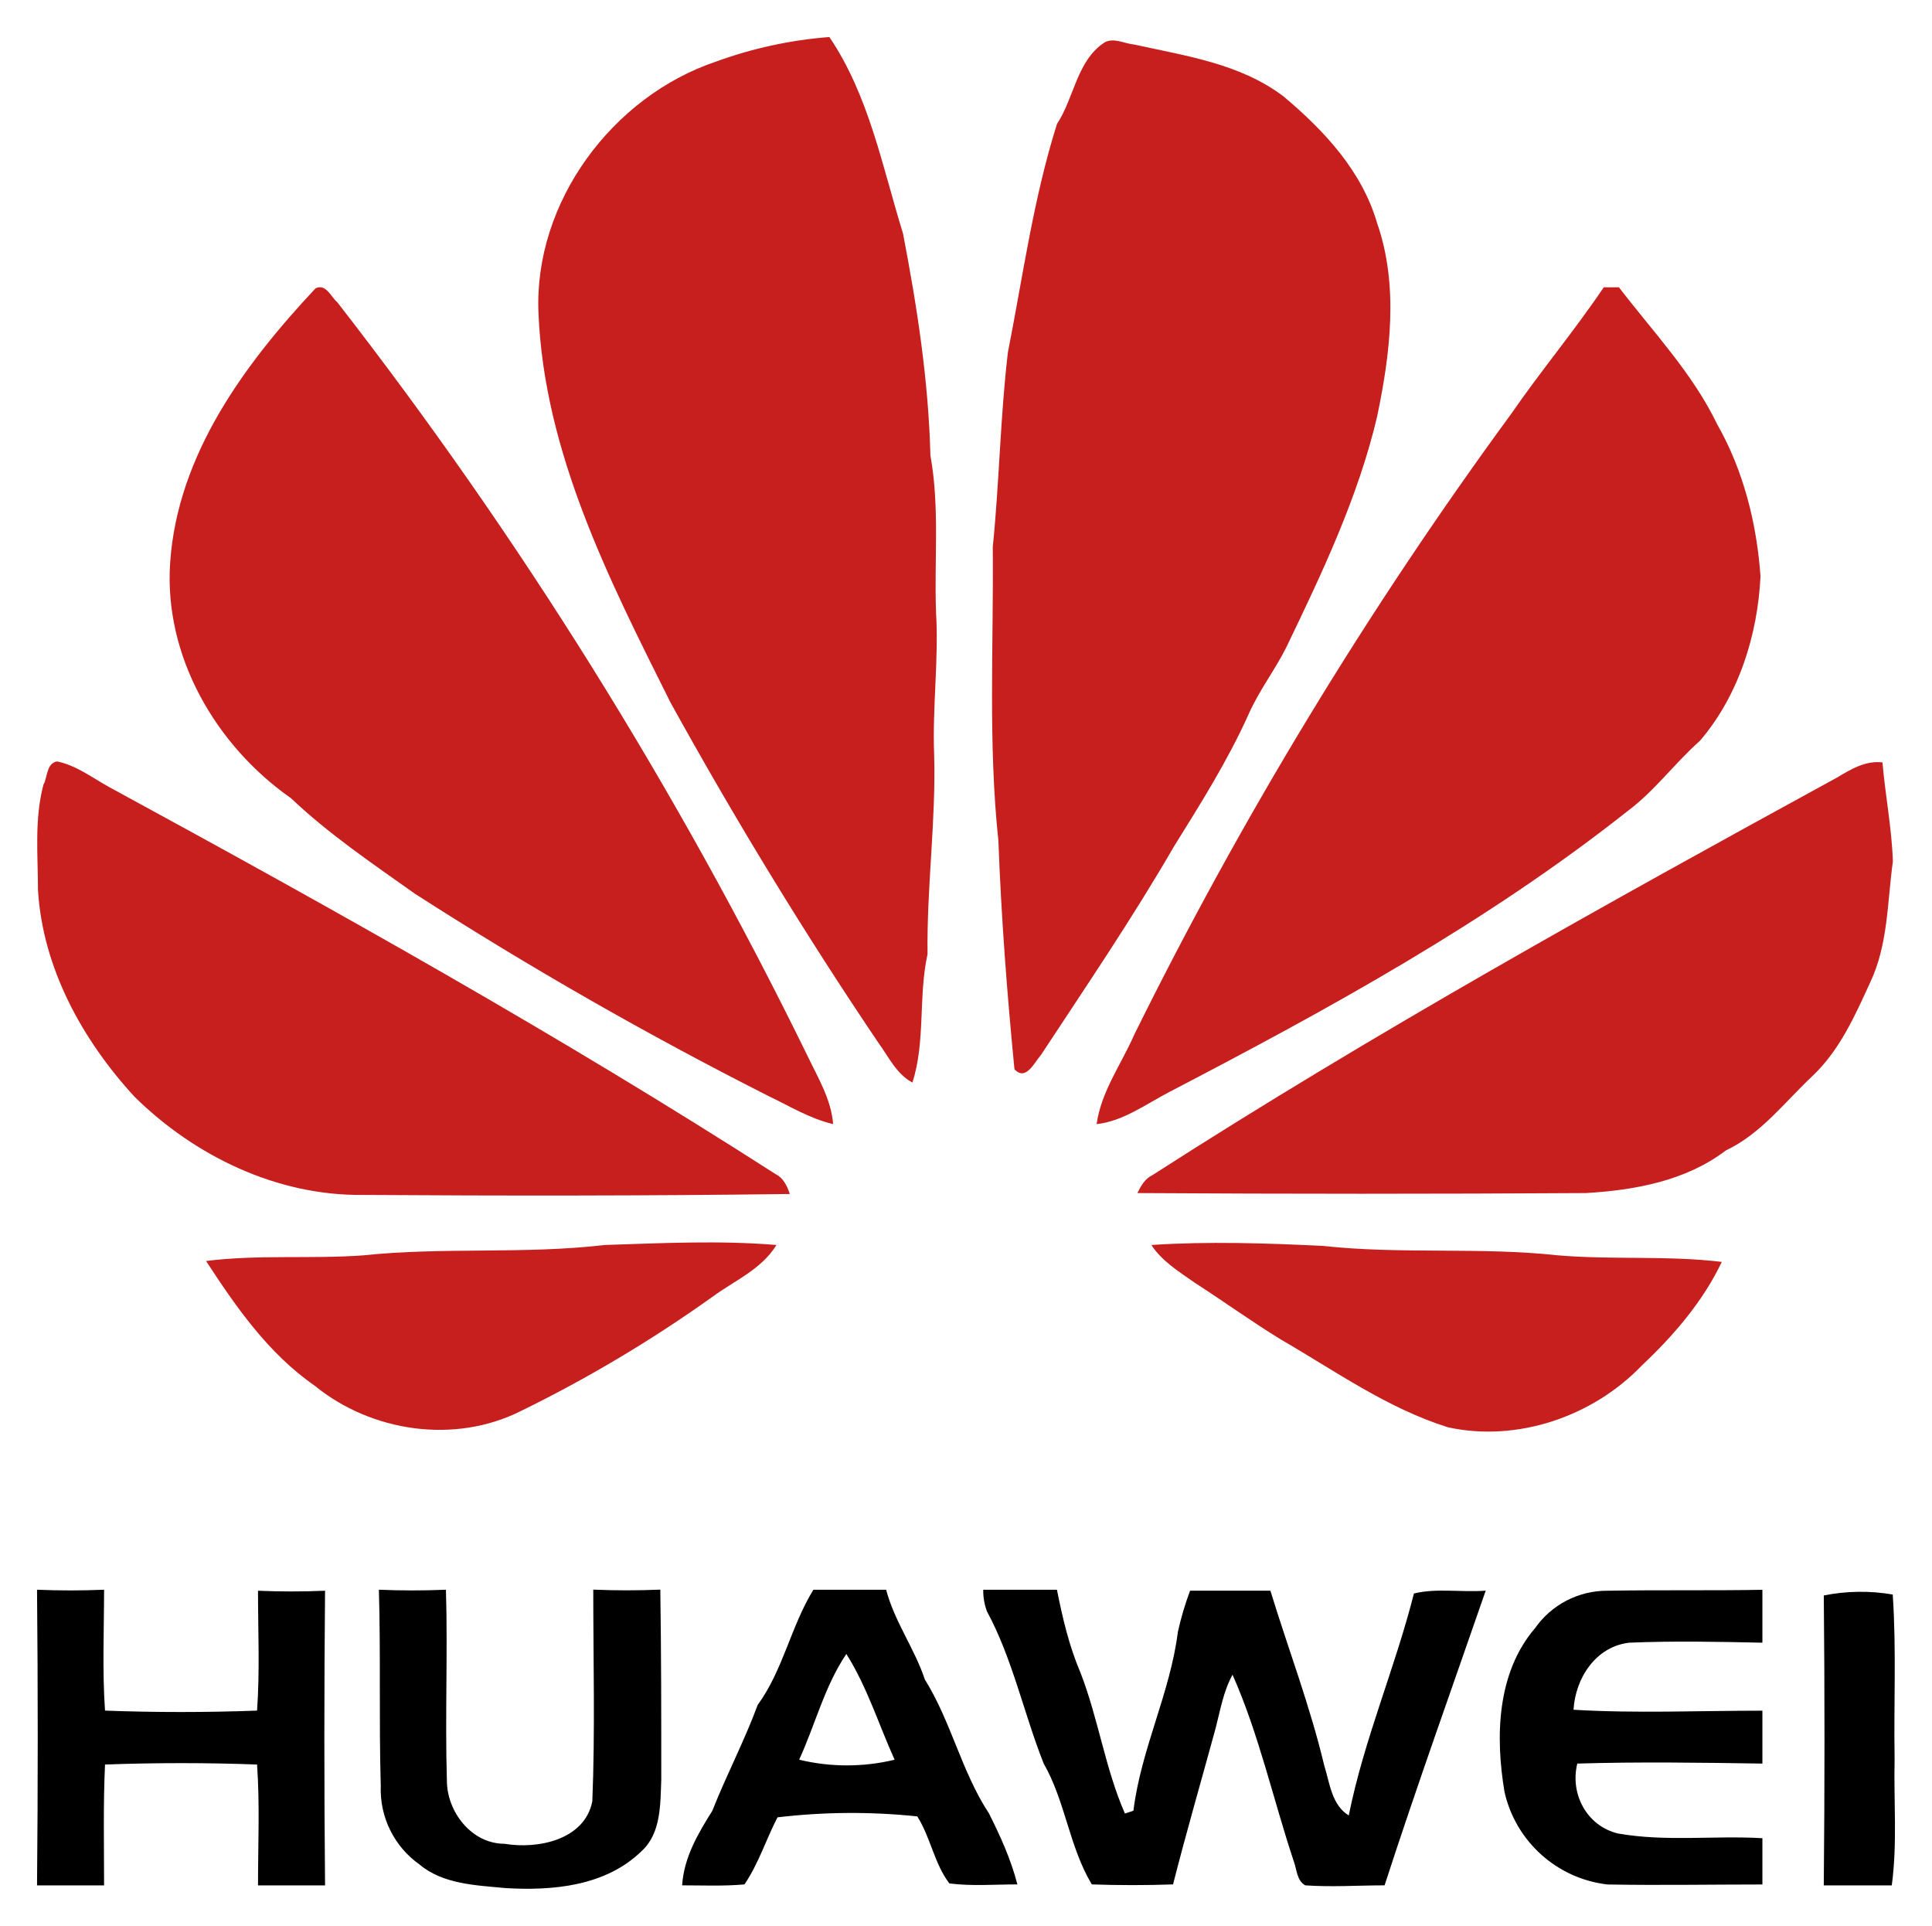
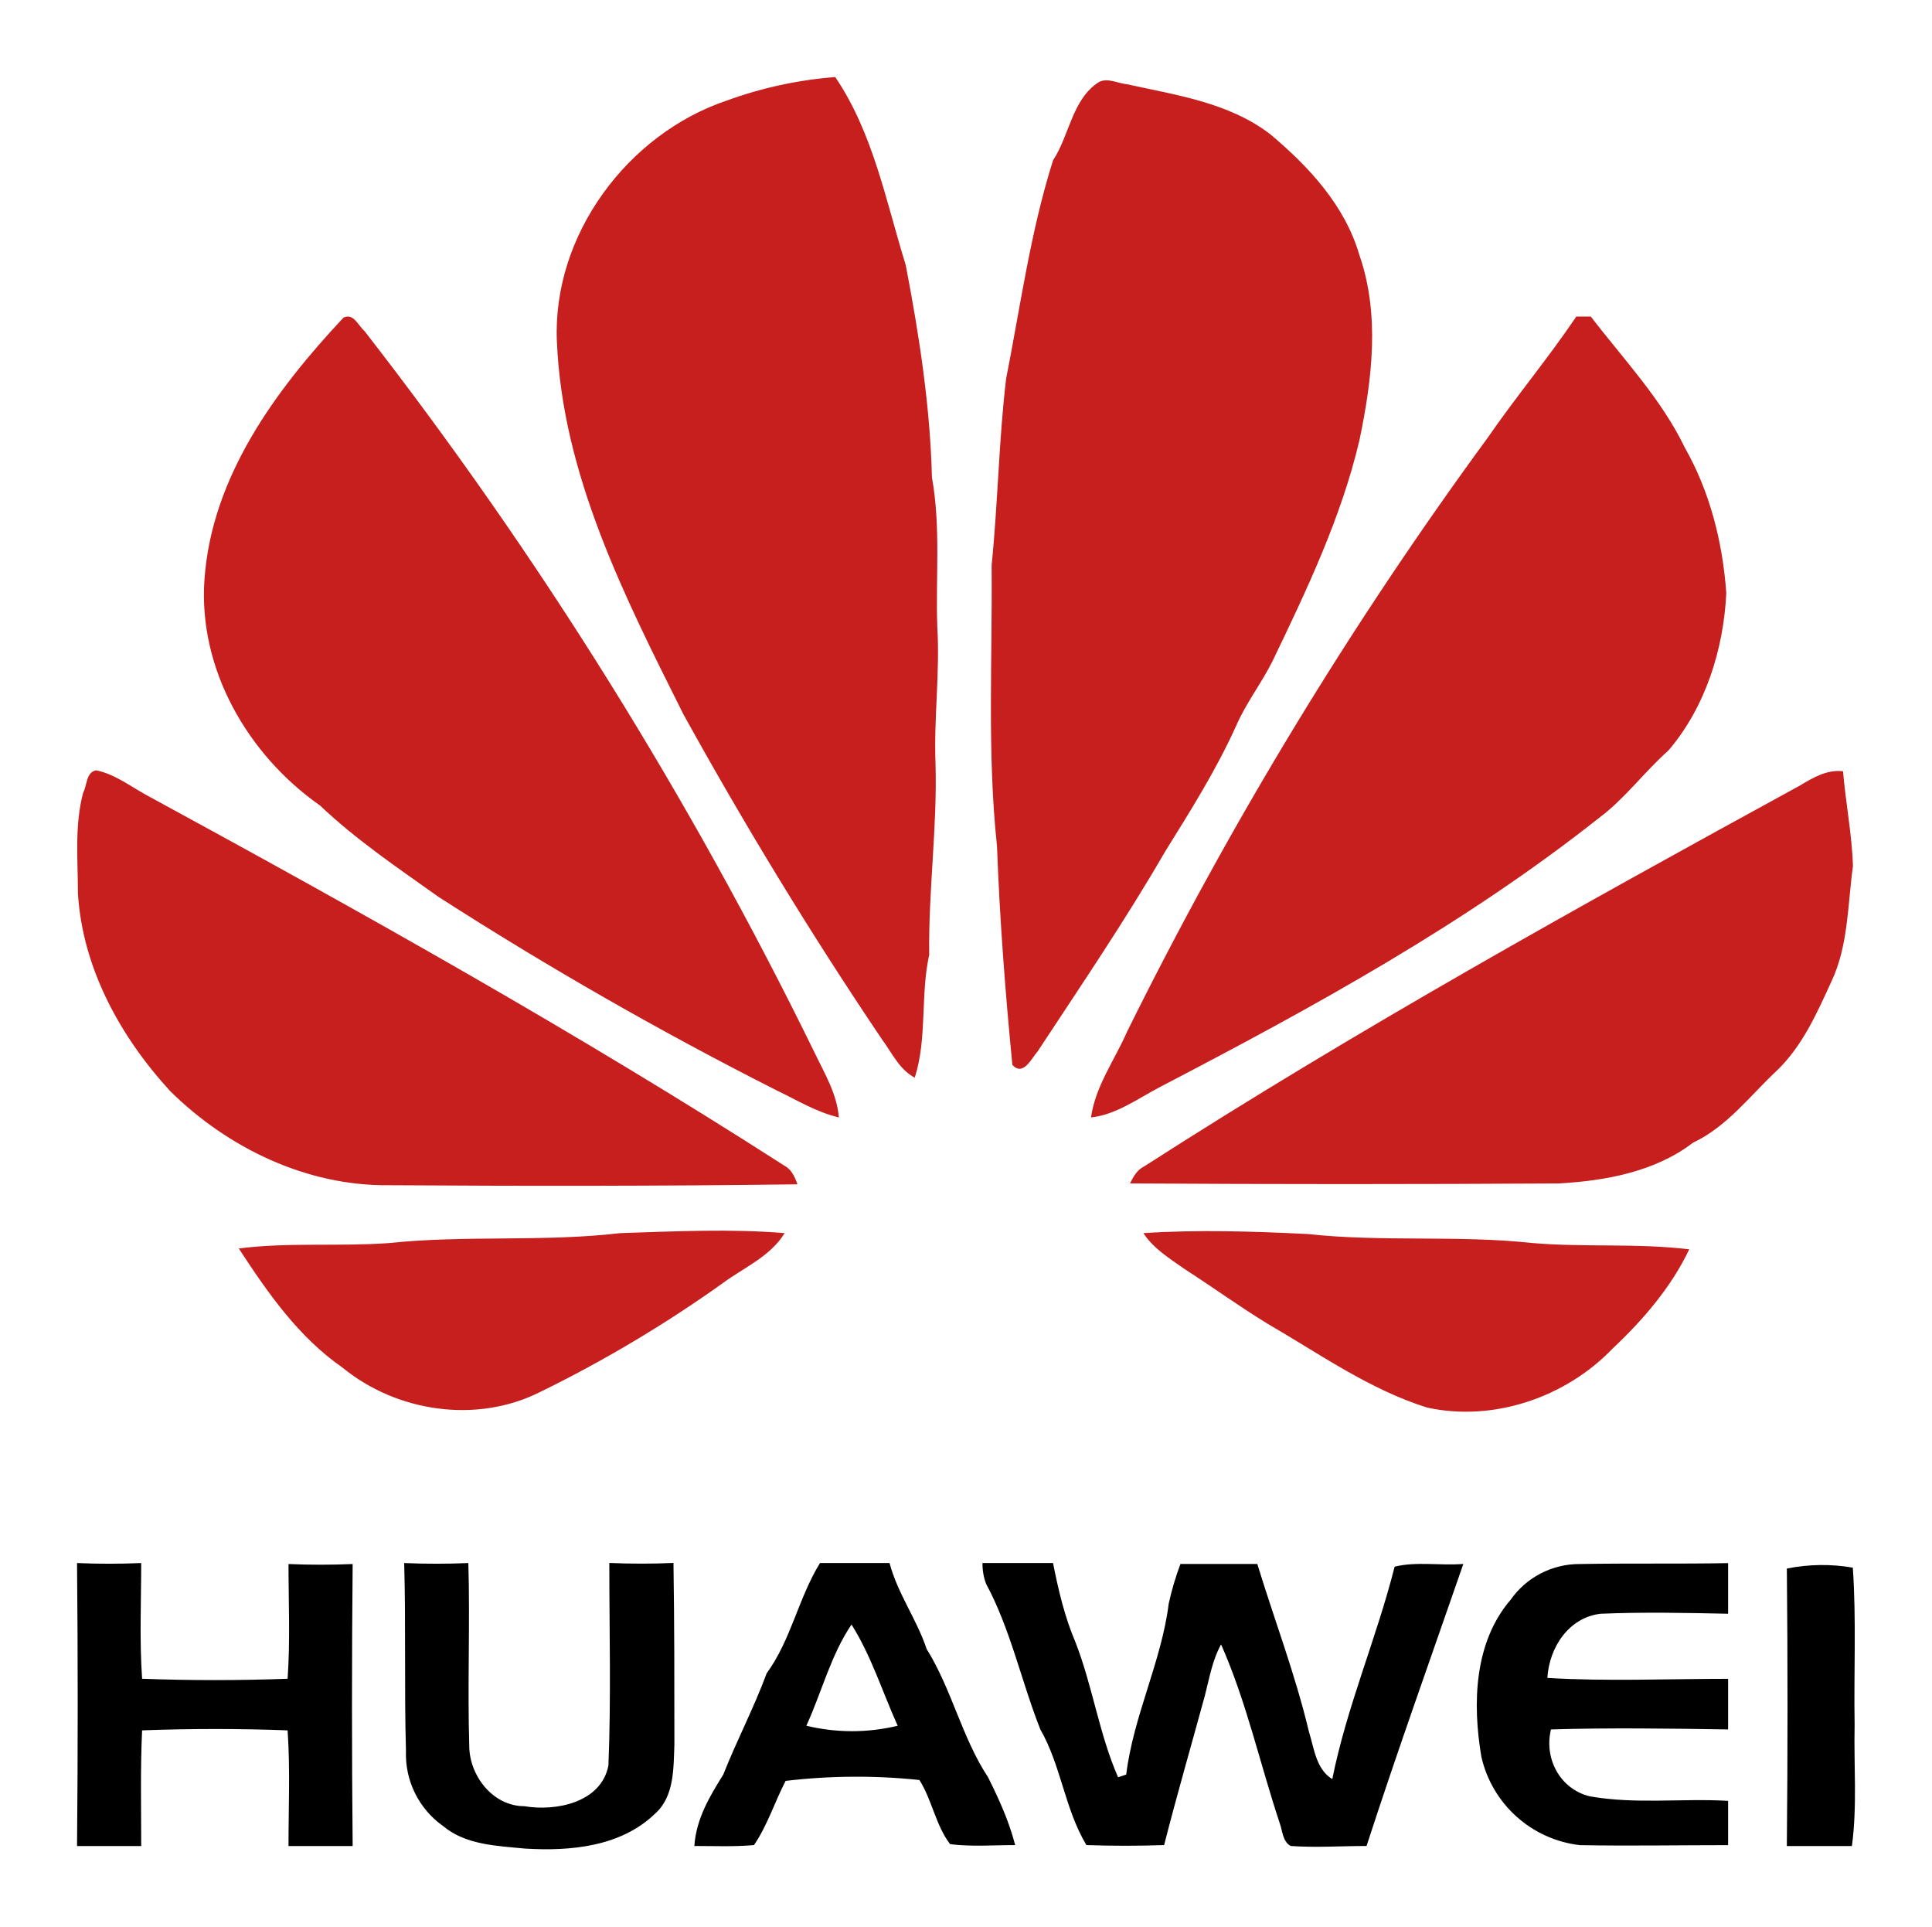
- <svg xmlns="http://www.w3.org/2000/svg" viewBox="0 0 200.662 200" version="1.1">
-   <g data-fit="1" transform="scale(0.194517) translate(1.0228 2.4628)">
+ <svg xmlns="http://www.w3.org/2000/svg" viewBox="0 0 200.633 200" version="1.1">
+   <g data-fit="1" transform="translate(4.5104 4.7784) scale(0.186114)">
    <path d="M381.3 30.42a227.78 227.78 0 0 1 60.51-13.11c21.19 31.26 28.24 69.08 39.33 104.88 7.57 39.33 13.62 78.66 14.63 118.5 5 27.73 2 55.46 3 83.7 1.52 25.21-2 50.43-1 76.14 1 35.3-4 70.6-3.53 106.4-5 22.69-1 46.39-8.06 68.58-8.58-4.54-12.61-13.62-18.16-21.18-39.83-59-76.64-119.51-110.93-181.53-32.78-65.55-67.57-133.63-70.6-208.25-2.49-59 39.35-115.48 94.81-134.13z m207.25-10.09c5-3 10.59 0.5 16.13 1 27.23 6.05 56.48 10.08 79.68 27.73 21.68 18.16 41.85 39.84 49.92 67.57 11.59 33.28 7.06 69.59 0 103.37-10.09 42.86-29.25 83.2-48.41 123-6 12.1-14.62 23.2-20.17 35.8-11.09 24.71-25.72 47.9-39.84 70.6-22.18 38.32-46.89 74.62-71.1 111.44-3.53 4-8.06 14.11-14.11 7.56-4-40.85-7.06-81.19-8.58-122-5.54-51.94-2.52-104.38-3-156.82 3.53-34.79 4-69.59 8.07-103.88 8.06-40.84 13.61-82.19 26.22-122 9.07-13.62 10.59-33.79 25.21-43.37z m-421 131.11c5.55-2.53 8.07 4.53 11.6 7.56a2305.54 2305.54 0 0 1 251.06 402.39c5.55 11.6 12.61 23.19 13.62 36.31-12.61-3-23.2-9.59-34.79-15.13a2115.66 2115.66 0 0 1-188.59-107.91c-22.69-16.14-45.89-31.77-66.06-50.93-40.34-28.24-68.07-76.14-64.54-126.06 4-57.49 39.83-105.89 77.65-146.23z m687.8-0.51h8.06c18.16 23.7 39.34 45.89 52.45 73.12C929.93 248.76 937 277 939 305.23c-1.51 31.26-11.6 63.54-32.27 87.74-13.61 12.1-24.2 26.73-38.32 37.31-75.14 59.51-159.85 105.9-245.07 150.27-12.6 6.56-24.71 15.63-38.83 17.15 2.53-17.65 13.12-31.77 20.17-47.91a2240 2240 0 0 1 201.2-331.29c15.63-22.69 33.78-44.37 49.42-67.57z m-833 265.24c2-4 1.51-11.1 7.06-12.11 10.08 2 18.65 8.58 27.73 13.62 120.52 65.55 240.53 132.62 356 206.74 4 2 6.05 6.05 7.56 10.59-76.14 1-152.28 1-227.92 0.5-45.88 0.51-89.75-20.67-122-52.44C43 552.82 21.77 514.49 19.25 472.64c0-18.66-2-37.82 3-56.47z m957.57-3.53c7.56-4.54 15.12-9.08 24.2-8.07 1.51 17.65 5 35.3 5.55 52.94-3 21.69-2.52 44.38-12.11 64.55-8.06 17.65-16.13 35.8-30.25 49.41-15.13 14.12-27.73 31.27-46.9 40.34-21.17 16.14-48.4 21.18-74.62 22.7-79.68 0.5-159.85 0.5-239.52 0 2-4 4-7.57 8.07-9.59 118.49-76.14 242-144.71 365.58-212.28zM192.71 667.79c42.87-4.54 86.23-0.51 129.09-5.55 30.76-1 61.52-2.52 91.77 0-8.06 13.11-22.69 19.16-34.28 27.73a721.31 721.31 0 0 1-102.37 61c-35.29 17.65-79.67 11.09-109.92-13.62-24.71-17.14-41.86-41.85-58-66.56 27.73-3.53 56-1 83.7-3z m421.05-5.55c30.26-2 61-1 91.77 0.5 41.35 4.54 83.71 0.51 125.06 5 29.24 2.52 58.49 0 87.74 3.53-10.09 21.17-25.72 39.33-42.86 55.46-26.22 27.27-66.56 40.9-103.37 32.83-32.28-10.09-60.51-30.26-89.26-46.9-15.63-9.58-30.25-20.17-45.88-30.25-8.58-6-17.65-11.6-23.2-20.17z" fill="#C71F1E" />
    <path d="M18.75 846.29c12.1 0.5 23.7 0.5 35.8 0 0 21.18-1 42.86 0.5 64.54 26.73 1 54 1 81.19 0 1.51-21.18 0.5-42.86 0.5-64 12.1 0.51 23.7 0.51 35.8 0q-0.75 78.68 0 157.33h-35.8c0-21.68 1-42.86-0.5-64.54-26.73-1-54-1-81.19 0-1 21.68-0.5 42.86-0.5 64.54h-35.8c0.5-53 0.5-105.39 0-157.83z m182.54 0c12.1 0.5 23.7 0.5 35.8 0 1 33.78-0.51 67.57 0.5 101.86 0 16.64 13.11 33.78 30.76 33.78 17.65 3 42.86-2 46.9-22.69 1.51-37.31 0.5-75.13 0.5-113 12.1 0.5 23.7 0.5 35.8 0 0.51 33.78 0.51 67.57 0.51 101.35-0.51 13.11 0 28.75-10.59 38.33-19.16 18.65-47.4 21.18-72.61 19.66-15.64-1.51-33.28-2-45.89-12.6a49 49 0 0 1-20.68-41.86c-1-34.79 0-69.58-1-104.88z m232 0h38.83c4.54 17.14 15.13 31.26 20.67 47.9 14.12 22.69 19.67 49.42 34.29 71.61 6.05 12.1 11.6 24.2 15.13 37.82-12.1 0-24.21 1-36.31-0.51-8.07-10.59-10.08-24.71-17.14-35.8a336.18 336.18 0 0 0-74.63 0.5c-6.05 11.6-10.09 24.71-17.65 35.81-11.09 1-22.19 0.5-33.28 0.5 1-15.13 8.57-27.73 16.14-39.84 7.56-19.16 17.14-37.31 24.2-56.47 13.61-18.66 17.65-41.85 29.75-61.52z m-7.56 90.76a108.52 108.52 0 0 0 50.93 0c-8.66-19.16-14.66-38.82-25.77-56.47-11.6 17.14-16.64 37.82-25.21 56.47zM524 846.29h39.33c3 15.13 6.55 30.25 12.6 44.37 9.58 24.71 13.11 50.93 23.7 75.14l4.54-1.52c4-32.77 19.67-63 23.7-95.3a159.57 159.57 0 0 1 6.56-22.19h42.87c9.58 31.27 21.18 61.52 28.74 93.29 3 9.58 4 21.18 13.11 26.73 8.07-40.34 24.71-78.67 34.79-118.5 12.1-3 25.21-0.51 38.33-1.52-18.16 52.45-36.81 104.38-54 157.33-14.12 0-28.24 1-42.36 0-4.53-2.52-4.53-8.57-6.05-12.61-11.09-33.28-18.65-68.07-32.77-99.84-5 9.08-6.56 19.16-9.08 28.74-7.56 27.74-15.63 55.47-22.69 83.21-14.62 0.5-28.74 0.5-43.37 0-12.1-20.17-14.12-44.38-25.71-64.55-10.59-26.72-16.64-56-30.26-81.18a31.36 31.36 0 0 1-2-11.6zM818.49 867a46.9 46.9 0 0 1 38.82-20.17c27.74-0.5 55 0 82.7-0.5v28.24c-23.7-0.51-47.4-1-71.1 0-17.65 2-28.74 18.65-29.75 35.8 33.28 2 67.07 0.5 100.85 0.5v28.24c-32.78-0.5-66.06-1-98.83 0-4 16.14 5 33.28 21.68 37.32 25.72 4.53 51.43 1 77.15 2.52v24.71c-27.73 0-55 0.5-82.7 0a63.87 63.87 0 0 1-55-49.42c-5-29.75-4-63.54 16.14-87.24z m154.3-17.64a100.14 100.14 0 0 1 36.81-0.51c2 29.25 0.5 58.49 1 87.74-0.51 22.69 1.51 45.38-1.52 67.57h-36.3c0.51-51.98 0.51-103.41 0.01-154.84z" />
  </g>
</svg>
